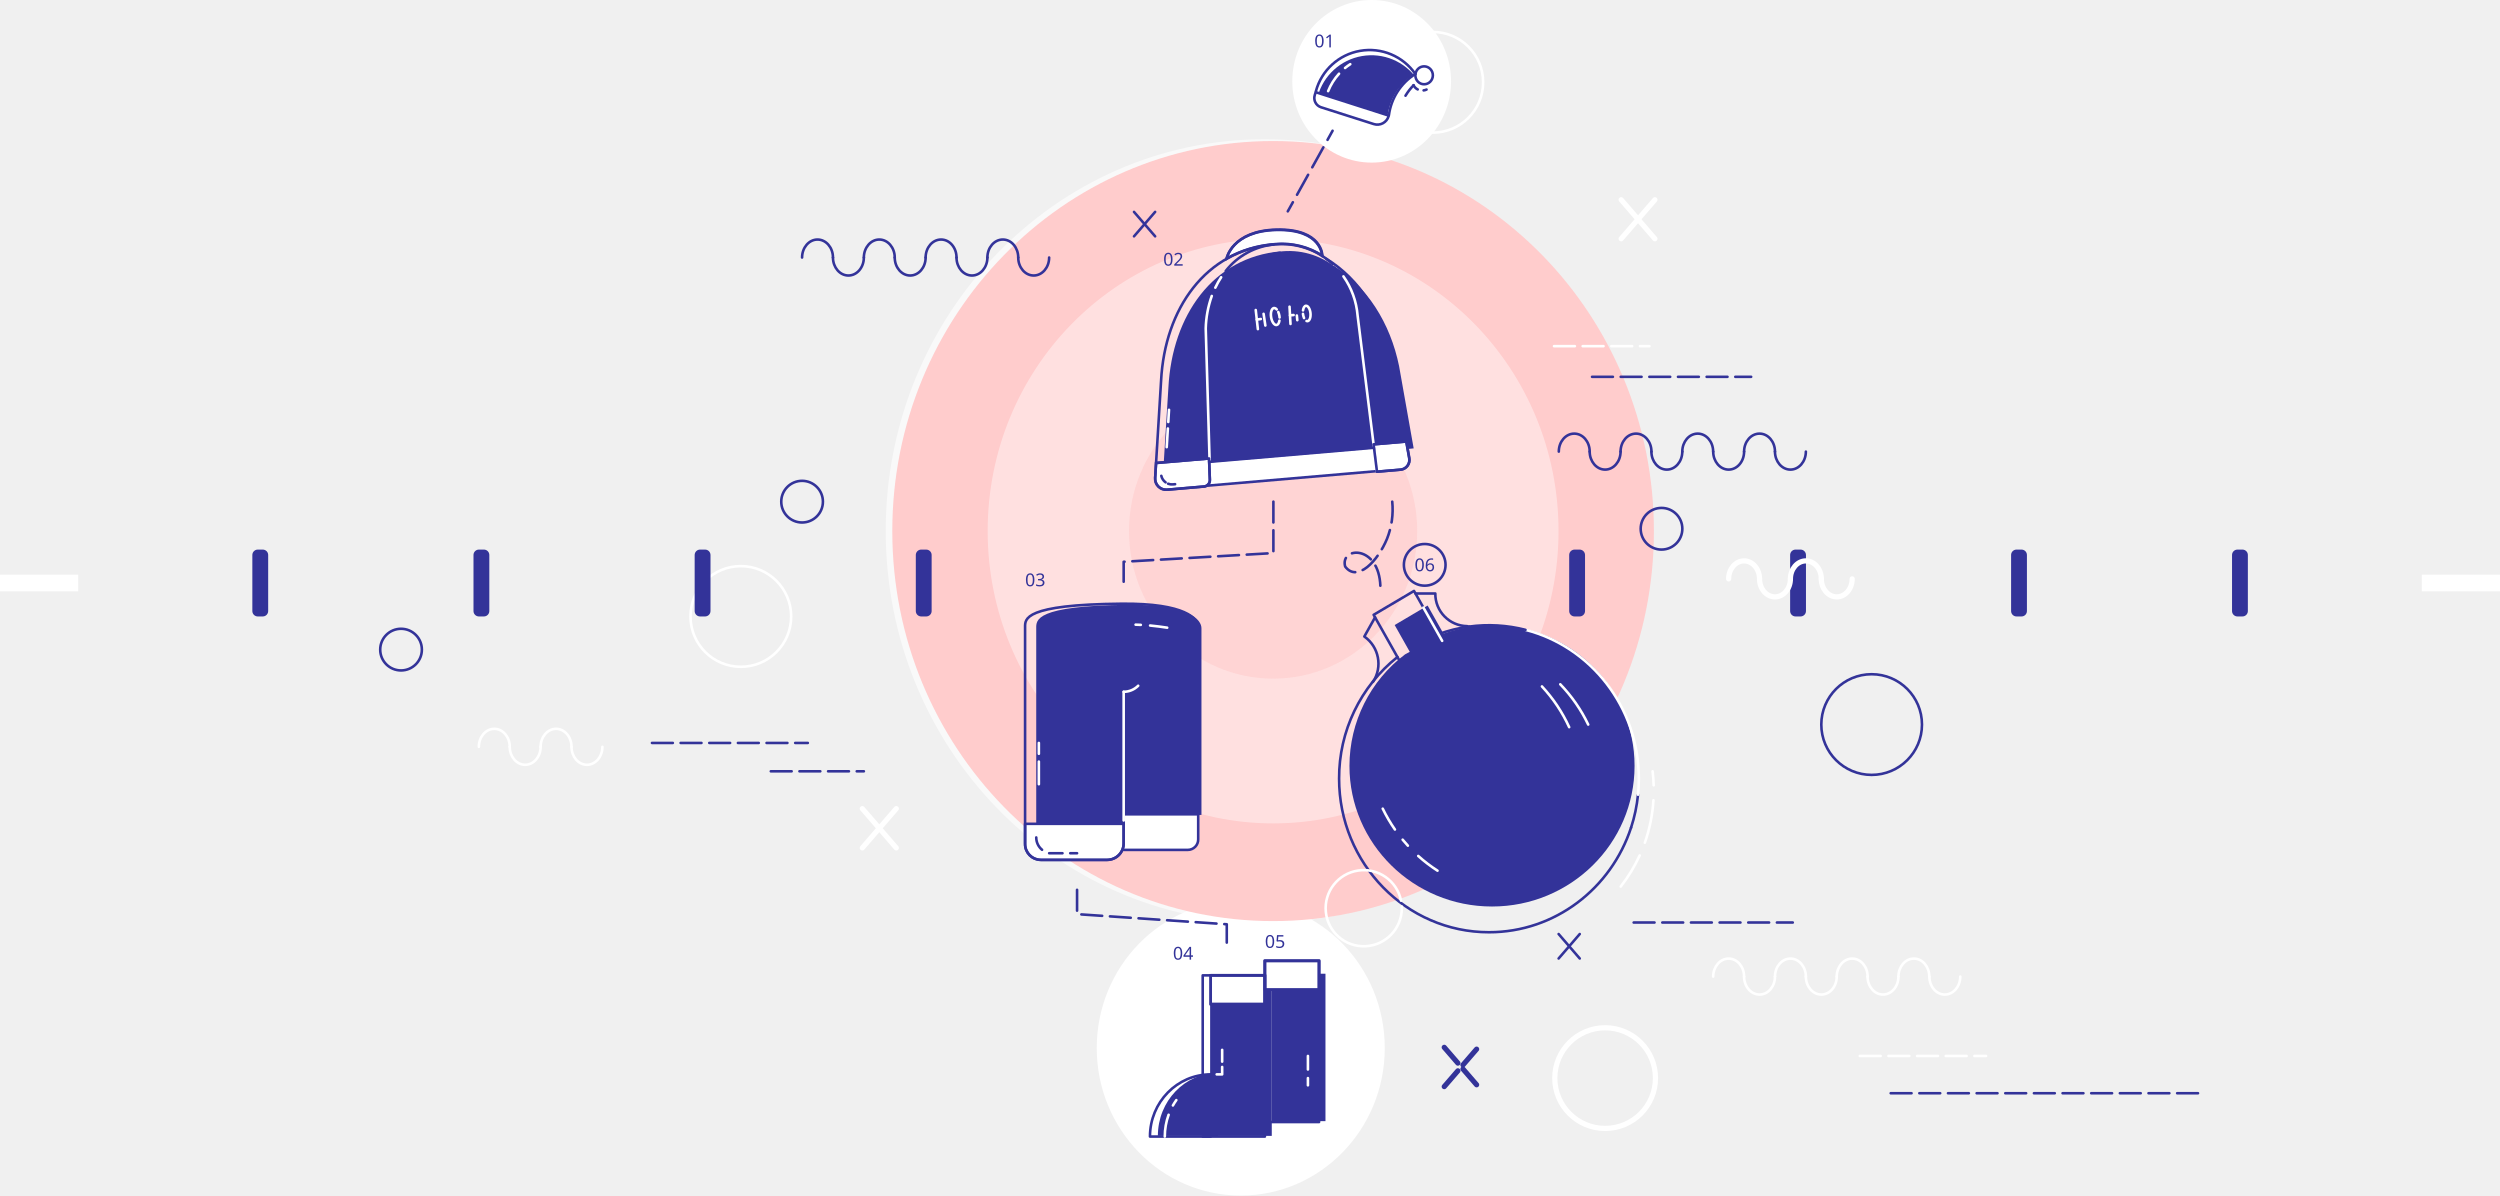
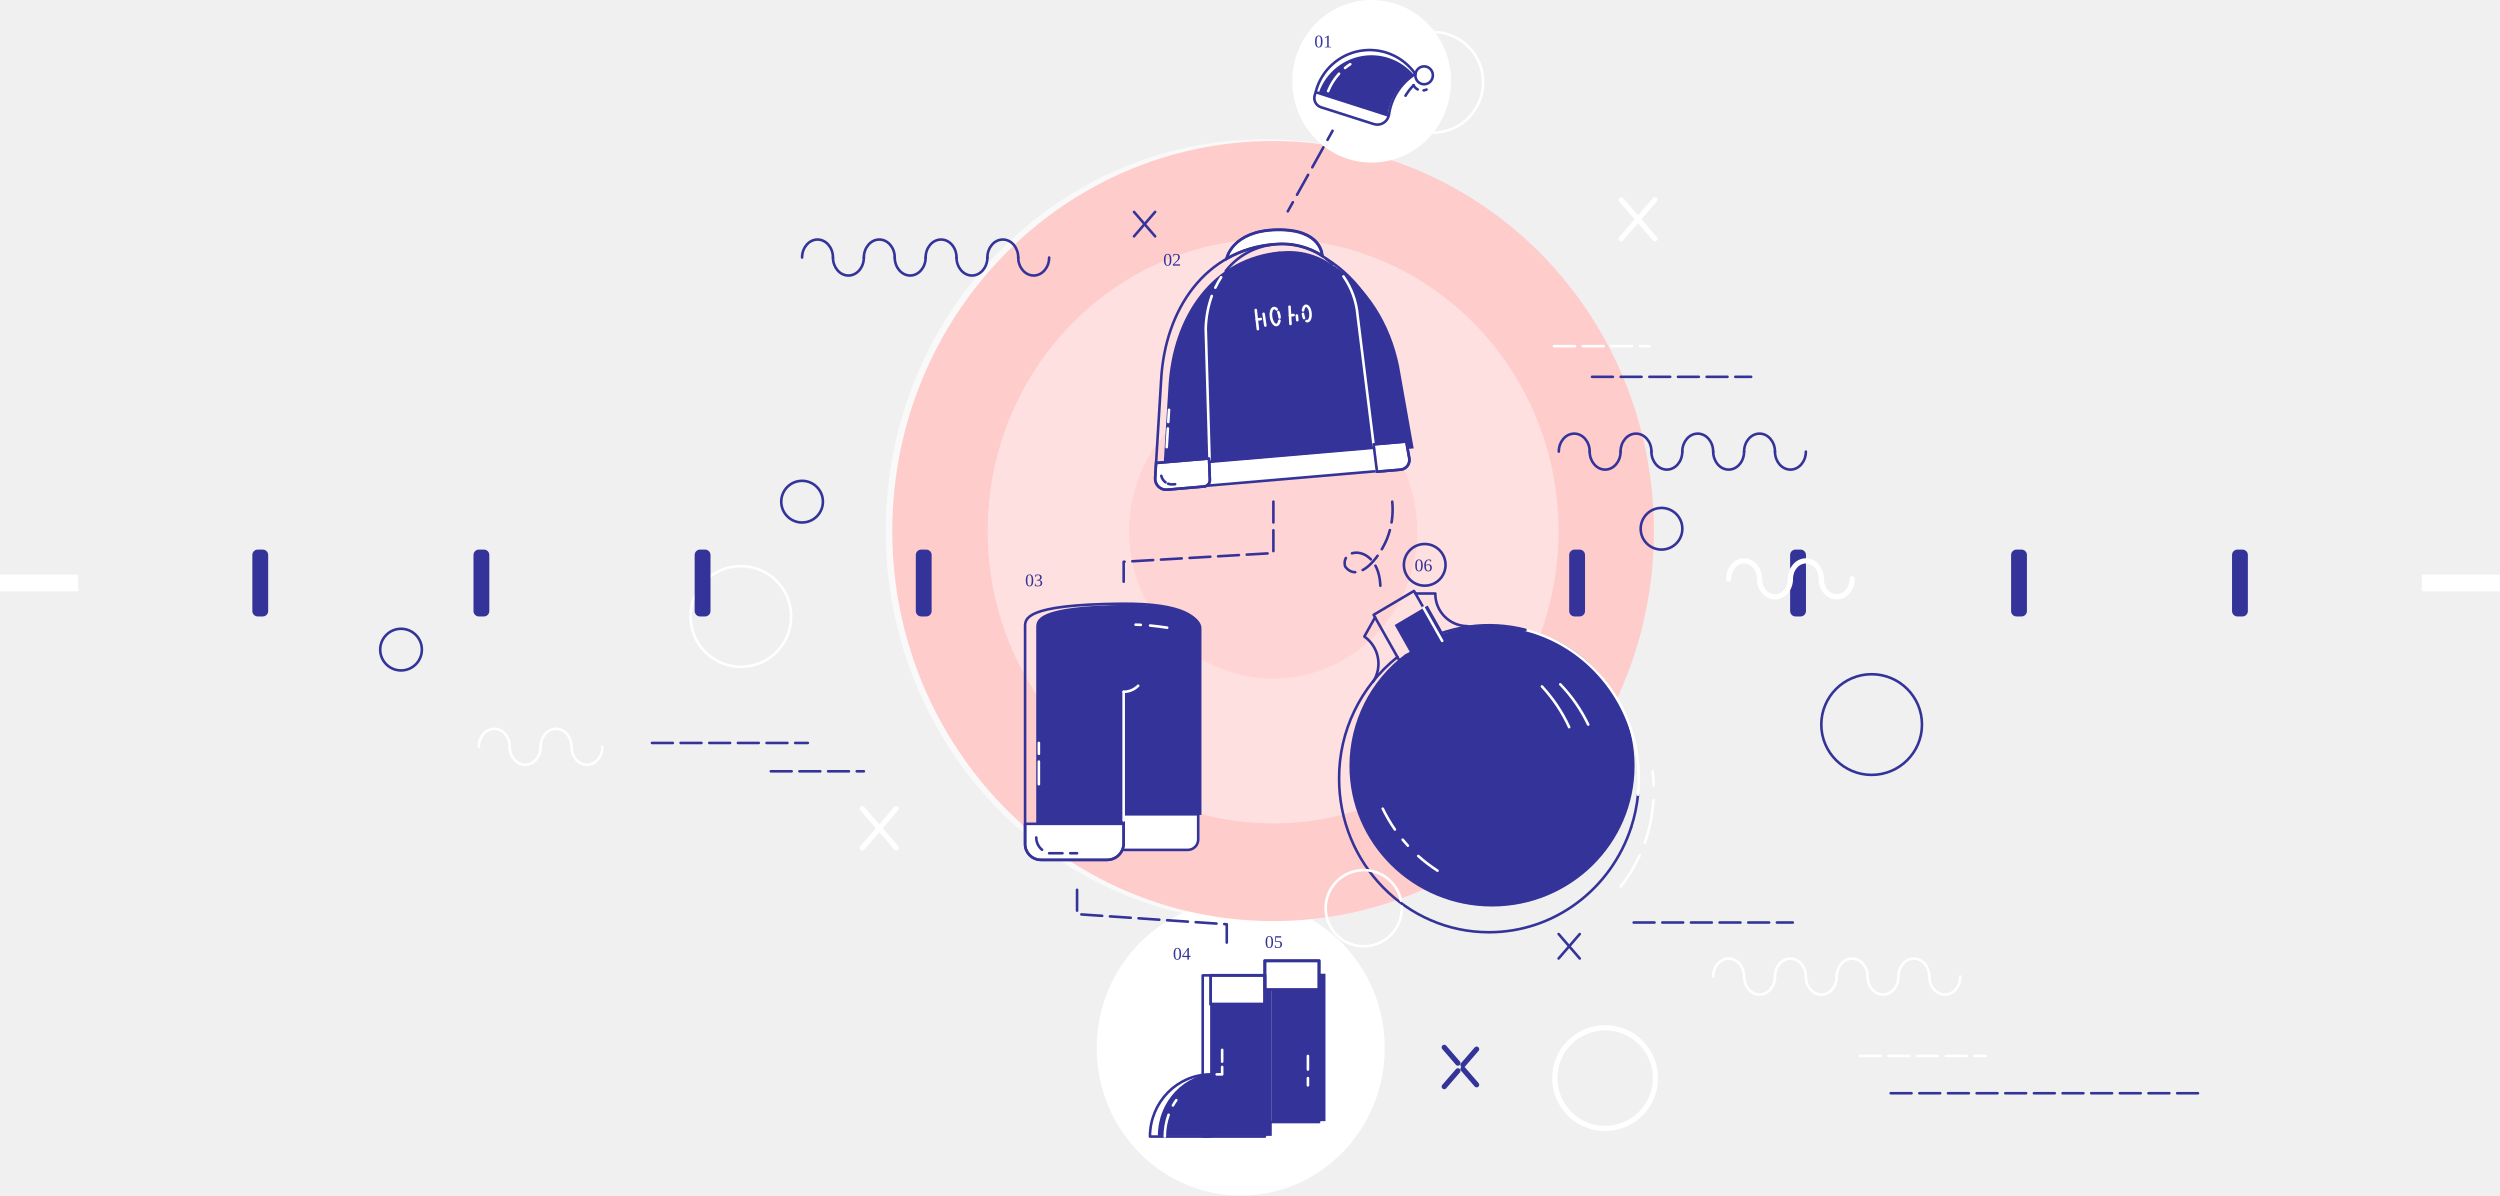
<svg xmlns="http://www.w3.org/2000/svg" viewBox="0 0 960 459.09">
  <defs>
-     <style>.cls-1,.cls-10,.cls-11,.cls-12,.cls-15,.cls-2,.cls-3{fill:none;stroke-linecap:round;stroke-linejoin:round;}.cls-1,.cls-11,.cls-2{stroke:#fff;}.cls-15,.cls-2{stroke-width:2px;}.cls-10,.cls-12,.cls-13,.cls-15,.cls-3{stroke:#339;}.cls-13,.cls-4,.cls-5,.cls-7{fill:#fff;}.cls-5,.cls-8{opacity:0.6;}.cls-6,.cls-8{fill:#fcc;}.cls-7{opacity:0.4;}.cls-14,.cls-9{fill:#339;}.cls-10,.cls-11,.cls-15{stroke-dasharray:8 3;}.cls-12{stroke-dasharray:8.77 3.29;}.cls-13{stroke-miterlimit:10;}.cls-14{font-size:6.85px;font-family:HammerFat, Hammer Fat;}</style>
+     <style>.cls-1,.cls-10,.cls-11,.cls-12,.cls-15,.cls-2,.cls-3{fill:none;stroke-linecap:round;stroke-linejoin:round;}.cls-1,.cls-11,.cls-2{stroke:#fff;}.cls-15,.cls-2{stroke-width:2px;}.cls-10,.cls-12,.cls-13,.cls-15,.cls-3{stroke:#339;}.cls-13,.cls-4,.cls-5,.cls-7{fill:#fff;}.cls-5,.cls-8{opacity:0.6;}.cls-6,.cls-8{fill:#fcc;}.cls-7{opacity:0.4;}.cls-14,.cls-9{fill:#339;}.cls-10,.cls-11,.cls-15{stroke-dasharray:8 3;}.cls-12{stroke-dasharray:8.77 3.29;}.cls-13{stroke-miterlimit:10;}.cls-14{font-size:6.85px;}</style>
  </defs>
  <g id="в1">
    <circle class="cls-1" cx="284.48" cy="236.72" r="19.33" />
    <circle class="cls-2" cx="616.37" cy="413.99" r="19.33" />
    <circle class="cls-3" cx="718.71" cy="278.23" r="19.33" />
    <circle class="cls-1" cx="550.19" cy="31.6" r="19.33" />
    <ellipse class="cls-4" cx="476.45" cy="402.45" rx="55.3" ry="56.64" />
    <ellipse class="cls-5" cx="485.62" cy="203.86" rx="145.5" ry="150.39" />
    <ellipse class="cls-6" cx="488.87" cy="203.93" rx="146.23" ry="149.77" />
    <ellipse class="cls-7" cx="488.87" cy="203.93" rx="109.6" ry="112.25" />
    <ellipse class="cls-8" cx="488.87" cy="203.93" rx="55.33" ry="56.67" />
    <ellipse class="cls-4" cx="526.72" cy="31.22" rx="30.48" ry="31.22" />
    <path class="cls-9" d="M542.8,28.64a22.38,22.38,0,0,0-10,16L506,37a21.37,21.37,0,0,1,38.16-6.63" />
    <path class="cls-9" d="M467.31,180l-1.47-51.17c.5-16.77,10.61-31,26.7-32.34s30.23,10.86,31.58,27.34l6.3,50.76" />
    <path class="cls-9" d="M512.1,102.06c12.75,7.78,21.8,22,25.15,38.55l5.6,31.57-12.43,1.24" />
    <path class="cls-9" d="M491.79,96.52c-26,2.23-41.68,24.65-43.12,52.23l-2,32.36,21.39-1.9" />
    <line class="cls-9" x1="466.29" y1="144.7" x2="467.08" y2="178.68" />
    <polyline class="cls-9" points="464.69 414.65 464.69 380.36 488.36 380.36 488.36 436.18 464.69 436.18" />
    <polyline class="cls-9" points="488.36 408.68 488.36 373.91 508.98 373.91 508.98 430.52 488.36 430.52" />
    <path class="cls-9" d="M467.74,436.18H444.62C444.62,422.8,455,412,467.74,412" />
    <path class="cls-9" d="M554.47,243.25a55.26,55.26,0,0,1,18.46-3.15c30.23,0,54.74,24.19,54.74,54s-24.51,54-54.74,54-54.74-24.19-54.74-54a53.72,53.72,0,0,1,21.33-42.81" />
    <polyline class="cls-9" points="545.46 257.59 535.55 240.01 548.21 232.53 558.12 250.11" />
    <path class="cls-9" d="M433.23,232.25c-35.9.34-35.32,5.88-35.32,9v75.52h36l.14-3.83v0h27.31V241.25C461.38,238.13,456.94,232,433.23,232.25Z" />
    <polygon class="cls-9" points="434.07 312.94 433.93 316.77 434.07 316.77 434.07 312.94" />
    <ellipse class="cls-4" cx="546.95" cy="28.92" rx="3.36" ry="3.44" />
    <path class="cls-4" d="M527.57,47.67,507.25,41.2a3.74,3.74,0,0,1-2.39-4.65l.35-1.14,28.09,8.94-.09.28A4.49,4.49,0,0,1,527.57,47.67Z" />
    <path class="cls-3" d="M533.35,44.16a22.06,22.06,0,0,1,10.12-15.74" />
    <path class="cls-10" d="M539.71,36.75a21.72,21.72,0,0,1,3.09-4" />
    <path class="cls-3" d="M505.31,35a21.36,21.36,0,0,1,38.16-6.62" />
    <path class="cls-11" d="M516.5,26.11a20.27,20.27,0,0,1,2-1.46" />
    <path class="cls-11" d="M510,35a22.11,22.11,0,0,1,4.19-6.69" />
    <ellipse class="cls-3" cx="546.86" cy="28.92" rx="3.36" ry="3.44" />
    <path class="cls-10" d="M547.79,34.39a3.35,3.35,0,0,1-1.12.32" />
    <path class="cls-10" d="M544.39,34.34a3.46,3.46,0,0,1-1.59-1.64" />
    <path class="cls-3" d="M527.56,47.65l-20.31-6.47a3.73,3.73,0,0,1-2.39-4.64l.35-1.15,28.08,9-.08.27A4.49,4.49,0,0,1,527.56,47.65Z" />
    <line class="cls-3" x1="511.71" y1="50.21" x2="509.77" y2="53.71" />
    <line class="cls-12" x1="508.17" y1="56.58" x2="497.26" y2="76.22" />
    <line class="cls-3" x1="496.46" y1="77.66" x2="494.51" y2="81.16" />
    <path class="cls-13" d="M527.57,171.94l1,9.2-1.21-10.5,12.63-1.1,1.14,6.4a3.74,3.74,0,0,1-3.31,4.41l-9.25.79" />
    <polyline class="cls-13" points="528.76 180.91 462.38 186.61 464.32 177.14 527.61 171.72" />
    <path class="cls-13" d="M443.93,177.79l20.34-1.74.32,8.21a2.46,2.46,0,0,1-2.21,2.56l-14.27,1.23a4.24,4.24,0,0,1-4.53-4.54Z" />
    <path class="cls-13" d="M471.06,99.29s2-10.75,19.21-11.12c17.58-.37,17.52,10,17.52,10h0a28.54,28.54,0,0,0-17.93-4.45l-.76.07A43.57,43.57,0,0,0,471.06,99.29Z" />
    <path class="cls-1" d="M515.88,106.13a30.32,30.32,0,0,1,5.43,15l7.45,60" />
    <path class="cls-3" d="M470.68,104.05a26.94,26.94,0,0,1,19.05-10.22,28.73,28.73,0,0,1,22,7.56" />
    <path class="cls-1" d="M466.68,110.47a32.36,32.36,0,0,1,2.24-4" />
    <path class="cls-1" d="M464.5,177.34,463,126.17a40.3,40.3,0,0,1,2.32-12.52" />
    <path class="cls-3" d="M528.76,181.13l9.11-.78a3.75,3.75,0,0,0,3.31-4.42l-6.73-38c-3.35-16.55-12.41-30.77-25.16-38.55" />
    <path class="cls-3" d="M443.93,177.79l20.34-1.74.32,8.21a2.46,2.46,0,0,1-2.21,2.56l-14.27,1.23a4.24,4.24,0,0,1-4.53-4.54l2.28-37.39c1.44-27.58,17.13-50,43.12-52.23" />
    <line class="cls-1" x1="448.62" y1="162.04" x2="448.9" y2="157.37" />
    <line class="cls-1" x1="448.02" y1="171.71" x2="448.46" y2="164.54" />
    <path class="cls-3" d="M447.58,185.22a4.24,4.24,0,0,1-1.64-2.5" />
    <path class="cls-3" d="M451.24,185.93l-.88.08a4.05,4.05,0,0,1-1.81-.26" />
    <polyline class="cls-3" points="464.32 177.36 527.61 171.93 528.76 181.13 527.45 170.63 540.05 169.55" />
    <path class="cls-3" d="M470.94,99.42s2-10.75,19.21-11.11c17.58-.38,17.52,10,17.52,10" />
    <polyline class="cls-1" points="482.2 119.05 482.61 122.72 483.02 126.38" />
    <line class="cls-1" x1="484.15" y1="122.5" x2="482.61" y2="122.72" />
    <line class="cls-1" x1="485.22" y1="120.51" x2="485.89" y2="125" />
    <path class="cls-1" d="M491.3,123.12c-.14.93-.53,1.59-1.09,1.68-.87.14-1.82-1.21-2.11-3s.19-3.37,1.07-3.51a1.23,1.23,0,0,1,1.08.53" />
    <path class="cls-1" d="M490.86,119.82a6.23,6.23,0,0,1,.42,1.46c0,.22.05.43.07.64" />
    <polyline class="cls-1" points="495.18 117.77 495.36 121.08 495.55 124.4" />
    <line class="cls-1" x1="496.74" y1="120.97" x2="495.36" y2="121.08" />
    <line class="cls-1" x1="497.99" y1="121.15" x2="498.16" y2="122.95" />
    <path class="cls-1" d="M500.36,119.19c.13-1,.55-1.71,1.11-1.77.8-.08,1.58,1.18,1.75,2.81s-.34,3-1.13,3.1a.71.71,0,0,1-.38-.06" />
    <path class="cls-1" d="M500.75,122.13a5.59,5.59,0,0,1-.41-1.6" />
    <path class="cls-4" d="M393.63,324.13v-7.79h37.86v7.43a6.34,6.34,0,0,1-6.27,6.42H399.55A6,6,0,0,1,393.63,324.13Z" />
    <path class="cls-4" d="M431.49,312.69h28.6v9.79a4,4,0,0,1-4,4.06H431" />
    <path class="cls-3" d="M431.49,316.34v7.43a6.34,6.34,0,0,1-6.27,6.42H399.7a6.14,6.14,0,0,1-6.07-6.21V240.82c0-3.12-.61-8.66,37-9,24.84-.23,29.48,5.88,29.48,9V322.3a4,4,0,0,1-4,4.06H431.49" />
    <path class="cls-1" d="M441.64,240.2c1.83.17,5.06.58,6.56.83" />
    <path class="cls-1" d="M436.07,239.87l2,.08" />
    <path class="cls-3" d="M393.63,324.13v-7.79h37.86v7.43a6.34,6.34,0,0,1-6.27,6.42H399.55A6,6,0,0,1,393.63,324.13Z" />
    <path class="cls-3" d="M400.15,326.32a6.1,6.1,0,0,1-2.23-4.74" />
    <line class="cls-3" x1="407.99" y1="327.64" x2="402.88" y2="327.64" />
    <line class="cls-3" x1="413.59" y1="327.64" x2="410.97" y2="327.64" />
    <line class="cls-1" x1="398.92" y1="292.45" x2="398.92" y2="301.14" />
    <line class="cls-1" x1="398.92" y1="285.29" x2="398.92" y2="289.45" />
    <path class="cls-1" d="M437.06,263.33a7.88,7.88,0,0,1-5.57,2.32" />
    <line class="cls-3" x1="460.09" y1="312.69" x2="431.49" y2="312.69" />
    <line class="cls-3" x1="431.49" y1="316.34" x2="431.49" y2="312.69" />
    <line class="cls-1" x1="431.49" y1="265.65" x2="431.49" y2="315.06" />
    <rect class="cls-13" x="485.71" y="368.96" width="20.8" height="11.07" />
    <rect class="cls-13" x="464.91" y="374.5" width="20.8" height="11.07" />
    <polyline class="cls-3" points="461.84 412.56 461.84 374.54 485.71 374.54 485.71 436.44 461.84 436.44" />
    <polyline class="cls-3" points="485.71 406.99 485.71 368.96 506.51 368.96 506.51 430.87 485.71 430.87" />
    <path class="cls-3" d="M464.91,436.44H441.59c0-13.19,10.44-23.88,23.32-23.88" />
    <path class="cls-1" d="M450.4,424.5a23.14,23.14,0,0,1,1.31-2.06" />
    <path class="cls-1" d="M447.28,436.44a24.43,24.43,0,0,1,1.47-8.37" />
    <rect class="cls-3" x="485.71" y="368.96" width="20.8" height="11.07" />
    <rect class="cls-3" x="464.91" y="374.5" width="20.8" height="11.07" />
    <polyline class="cls-1" points="467.21 412.56 469.31 412.56 469.31 409.71" />
    <line class="cls-1" x1="502.24" y1="413.99" x2="502.24" y2="416.76" />
    <line class="cls-1" x1="502.24" y1="405.49" x2="502.24" y2="410.68" />
    <line class="cls-1" x1="469.31" y1="407.67" x2="469.31" y2="403.15" />
    <polyline class="cls-10" points="488.98 192.63 488.98 212.38 431.49 215.72 431.49 225.17" />
    <polyline class="cls-10" points="413.59 341.69 413.59 351.03 471.08 354.92 471.08 363.41" />
    <path class="cls-10" d="M534.62,192.64a30.39,30.39,0,0,1-2,14.24c-3.52,8.54-11.41,16.92-16.08,10.67-2.07-7.61,13-8.65,13.53,7.62" />
    <path class="cls-3" d="M626.33,317.81c-7.66,23.35-29.2,40.17-54.57,40.17-31.78,0-57.55-26.39-57.55-59a59.35,59.35,0,0,1,22.42-46.69" />
    <path class="cls-3" d="M552.35,243.53a55.67,55.67,0,0,1,11.75-2.92" />
    <path class="cls-1" d="M629.63,328.49a58.73,58.73,0,0,1-7.28,11.95" />
    <path class="cls-1" d="M634.92,307.29a59.84,59.84,0,0,1-3.31,16.32" />
    <path class="cls-1" d="M634.6,296.18c.21,1.77.35,3.57.41,5.38" />
    <path class="cls-3" d="M527.24,261.84a12.73,12.73,0,0,0-3.34-17.41l4.12-7.36" />
    <polyline class="cls-3" points="538.28 255.26 527.47 236.09 542.98 226.92 546.34 232.87" />
    <path class="cls-3" d="M543.54,227.9h7.62a12.4,12.4,0,0,0,12.25,12.54" />
    <path class="cls-1" d="M535.65,318.53a58.61,58.61,0,0,1-4.68-8" />
    <path class="cls-1" d="M540.62,324.74c-.68-.75-1.35-1.51-2-2.3" />
    <path class="cls-1" d="M552,334.34a57.19,57.19,0,0,1-7.4-5.65" />
    <line class="cls-1" x1="546.59" y1="233.31" x2="553.79" y2="246.09" />
    <path class="cls-3" d="M629,305.16a60,60,0,0,1-2.67,12.65" />
    <path class="cls-1" d="M585.79,241.86c25,6.41,43.52,29.58,43.52,57.17,0,2.07-.11,4.12-.31,6.13" />
    <path class="cls-3" d="M564.1,240.61a56.56,56.56,0,0,1,21.69,1.25" />
    <path class="cls-1" d="M592.11,263.59a58.55,58.55,0,0,1,10.45,15.64" />
    <path class="cls-1" d="M599.15,262.77a58.69,58.69,0,0,1,10.72,15.46" />
    <text class="cls-14" transform="translate(446.67 102.01)">02</text>
    <text class="cls-14" transform="translate(393.63 225.12)">03</text>
    <text class="cls-14" transform="translate(450.4 368.51)">04</text>
    <text class="cls-14" transform="translate(485.71 363.98)">05</text>
    <text class="cls-14" transform="translate(543.18 219.36)">06</text>
    <text class="cls-14" transform="translate(504.7 18.19)">01</text>
    <rect class="cls-4" y="220.67" width="30.03" height="6.41" />
    <rect class="cls-4" x="929.97" y="220.67" width="30.03" height="6.41" />
    <rect class="cls-9" x="266.75" y="211.04" width="6.08" height="25.68" rx="2.08" />
    <rect class="cls-9" x="351.67" y="211.04" width="6.08" height="25.68" rx="2.08" />
    <rect class="cls-9" x="181.82" y="211.04" width="6.08" height="25.68" rx="2.08" />
    <rect class="cls-9" x="96.9" y="211.04" width="6.08" height="25.68" rx="2.08" />
    <rect class="cls-9" x="602.57" y="211.04" width="6.08" height="25.68" rx="2.08" />
    <rect class="cls-9" x="687.41" y="211.04" width="6.08" height="25.68" rx="2.08" />
    <rect class="cls-9" x="772.26" y="211.04" width="6.08" height="25.68" rx="2.08" />
    <rect class="cls-9" x="857.1" y="211.04" width="6.08" height="25.68" rx="2.08" />
    <path class="cls-3" d="M308,98.89c0-3.82,2.66-6.91,5.93-6.91s5.93,3.09,5.93,6.91" />
    <path class="cls-3" d="M331.72,98.89c0,3.81-2.65,6.91-5.93,6.91s-5.93-3.1-5.93-6.91" />
    <path class="cls-3" d="M331.72,98.89c0-3.82,2.66-6.91,5.93-6.91s5.93,3.09,5.93,6.91" />
    <path class="cls-3" d="M355.44,98.89c0,3.81-2.66,6.91-5.93,6.91s-5.93-3.1-5.93-6.91" />
    <path class="cls-3" d="M355.44,98.89c0-3.82,2.65-6.91,5.93-6.91s5.93,3.09,5.93,6.91" />
    <path class="cls-3" d="M379.16,98.89c0,3.81-2.66,6.91-5.93,6.91s-5.93-3.1-5.93-6.91" />
    <path class="cls-3" d="M379.16,98.89c0-3.82,2.65-6.91,5.93-6.91S391,95.07,391,98.89" />
    <path class="cls-3" d="M402.87,98.89c0,3.81-2.65,6.91-5.93,6.91S391,102.7,391,98.89" />
    <path class="cls-3" d="M598.58,173.42c0-3.82,2.66-6.91,5.93-6.91s5.93,3.09,5.93,6.91" />
    <path class="cls-3" d="M622.3,173.42c0,3.81-2.66,6.91-5.93,6.91s-5.93-3.1-5.93-6.91" />
    <path class="cls-3" d="M622.3,173.42c0-3.82,2.65-6.91,5.93-6.91s5.93,3.09,5.93,6.91" />
    <path class="cls-3" d="M646,173.42c0,3.81-2.66,6.91-5.93,6.91s-5.93-3.1-5.93-6.91" />
    <path class="cls-3" d="M646,173.42c0-3.82,2.65-6.91,5.92-6.91s5.93,3.09,5.93,6.91" />
    <path class="cls-3" d="M669.73,173.42c0,3.81-2.65,6.91-5.93,6.91s-5.93-3.1-5.93-6.91" />
    <path class="cls-3" d="M669.73,173.42c0-3.82,2.66-6.91,5.93-6.91s5.93,3.09,5.93,6.91" />
    <path class="cls-3" d="M693.45,173.42c0,3.81-2.65,6.91-5.93,6.91s-5.93-3.1-5.93-6.91" />
    <path class="cls-1" d="M657.87,375c0-3.81,2.66-6.9,5.93-6.9s5.93,3.09,5.93,6.9" />
    <path class="cls-1" d="M681.59,375c0,3.82-2.65,6.91-5.93,6.91s-5.93-3.09-5.93-6.91" />
    <path class="cls-1" d="M681.59,375c0-3.81,2.66-6.9,5.93-6.9s5.93,3.09,5.93,6.9" />
    <path class="cls-1" d="M705.31,375c0,3.82-2.66,6.91-5.93,6.91s-5.93-3.09-5.93-6.91" />
    <path class="cls-1" d="M705.31,375c0-3.81,2.65-6.9,5.93-6.9s5.93,3.09,5.93,6.9" />
    <path class="cls-1" d="M729,375c0,3.82-2.66,6.91-5.93,6.91s-5.93-3.09-5.93-6.91" />
    <path class="cls-1" d="M729,375c0-3.81,2.65-6.9,5.93-6.9s5.92,3.09,5.92,6.9" />
    <path class="cls-1" d="M752.74,375c0,3.82-2.65,6.91-5.93,6.91s-5.93-3.09-5.93-6.91" />
    <path class="cls-1" d="M183.88,286.78c0-3.82,2.66-6.91,5.93-6.91s5.93,3.09,5.93,6.91" />
    <path class="cls-1" d="M207.6,286.78c0,3.81-2.66,6.9-5.93,6.9s-5.93-3.09-5.93-6.9" />
    <path class="cls-1" d="M207.6,286.78c0-3.82,2.65-6.91,5.93-6.91s5.93,3.09,5.93,6.91" />
    <path class="cls-1" d="M231.32,286.78c0,3.81-2.66,6.9-5.93,6.9s-5.93-3.09-5.93-6.9" />
    <path class="cls-2" d="M663.8,222.29c0-3.81,2.66-6.91,5.93-6.91s5.93,3.1,5.93,6.91" />
    <path class="cls-2" d="M687.52,222.29c0,3.82-2.65,6.91-5.93,6.91s-5.93-3.09-5.93-6.91" />
    <path class="cls-2" d="M687.52,222.29c0-3.81,2.66-6.91,5.93-6.91s5.93,3.1,5.93,6.91" />
    <path class="cls-2" d="M711.24,222.29c0,3.82-2.66,6.91-5.93,6.91s-5.93-3.09-5.93-6.91" />
    <circle class="cls-3" cx="547.09" cy="216.9" r="8" />
    <path class="cls-1" d="M538.29,348.11c0,.23,0,.46,0,.69a14.62,14.62,0,1,1-.29-2.95" />
    <circle class="cls-3" cx="308" cy="192.64" r="8" />
    <circle class="cls-3" cx="638.02" cy="203.04" r="8" />
    <circle class="cls-3" cx="154" cy="249.45" r="8" />
    <line class="cls-2" x1="331.13" y1="310.52" x2="344.17" y2="325.59" />
    <line class="cls-2" x1="331.13" y1="325.59" x2="344.17" y2="310.52" />
    <line class="cls-15" x1="554.59" y1="402.18" x2="567.62" y2="417.25" />
    <line class="cls-15" x1="554.59" y1="417.25" x2="567.62" y2="402.18" />
    <line class="cls-2" x1="622.53" y1="76.71" x2="635.48" y2="91.68" />
    <line class="cls-2" x1="622.53" y1="91.68" x2="635.48" y2="76.71" />
    <line class="cls-3" x1="598.51" y1="358.67" x2="606.62" y2="368.06" />
    <line class="cls-3" x1="598.51" y1="368.06" x2="606.62" y2="358.67" />
    <line class="cls-3" x1="435.46" y1="81.37" x2="443.57" y2="90.75" />
    <line class="cls-3" x1="435.46" y1="90.75" x2="443.57" y2="81.37" />
    <line class="cls-10" x1="250.36" y1="285.29" x2="310.2" y2="285.29" />
    <line class="cls-10" x1="295.99" y1="296.18" x2="331.72" y2="296.18" />
    <line class="cls-10" x1="611.35" y1="144.7" x2="672.44" y2="144.7" />
    <line class="cls-10" x1="627.33" y1="354.25" x2="688.42" y2="354.25" />
    <line class="cls-10" x1="726.03" y1="419.8" x2="844.66" y2="419.8" />
    <line class="cls-11" x1="596.75" y1="132.93" x2="633.37" y2="132.93" />
    <line class="cls-11" x1="714.17" y1="405.49" x2="762.64" y2="405.49" />
  </g>
</svg>
